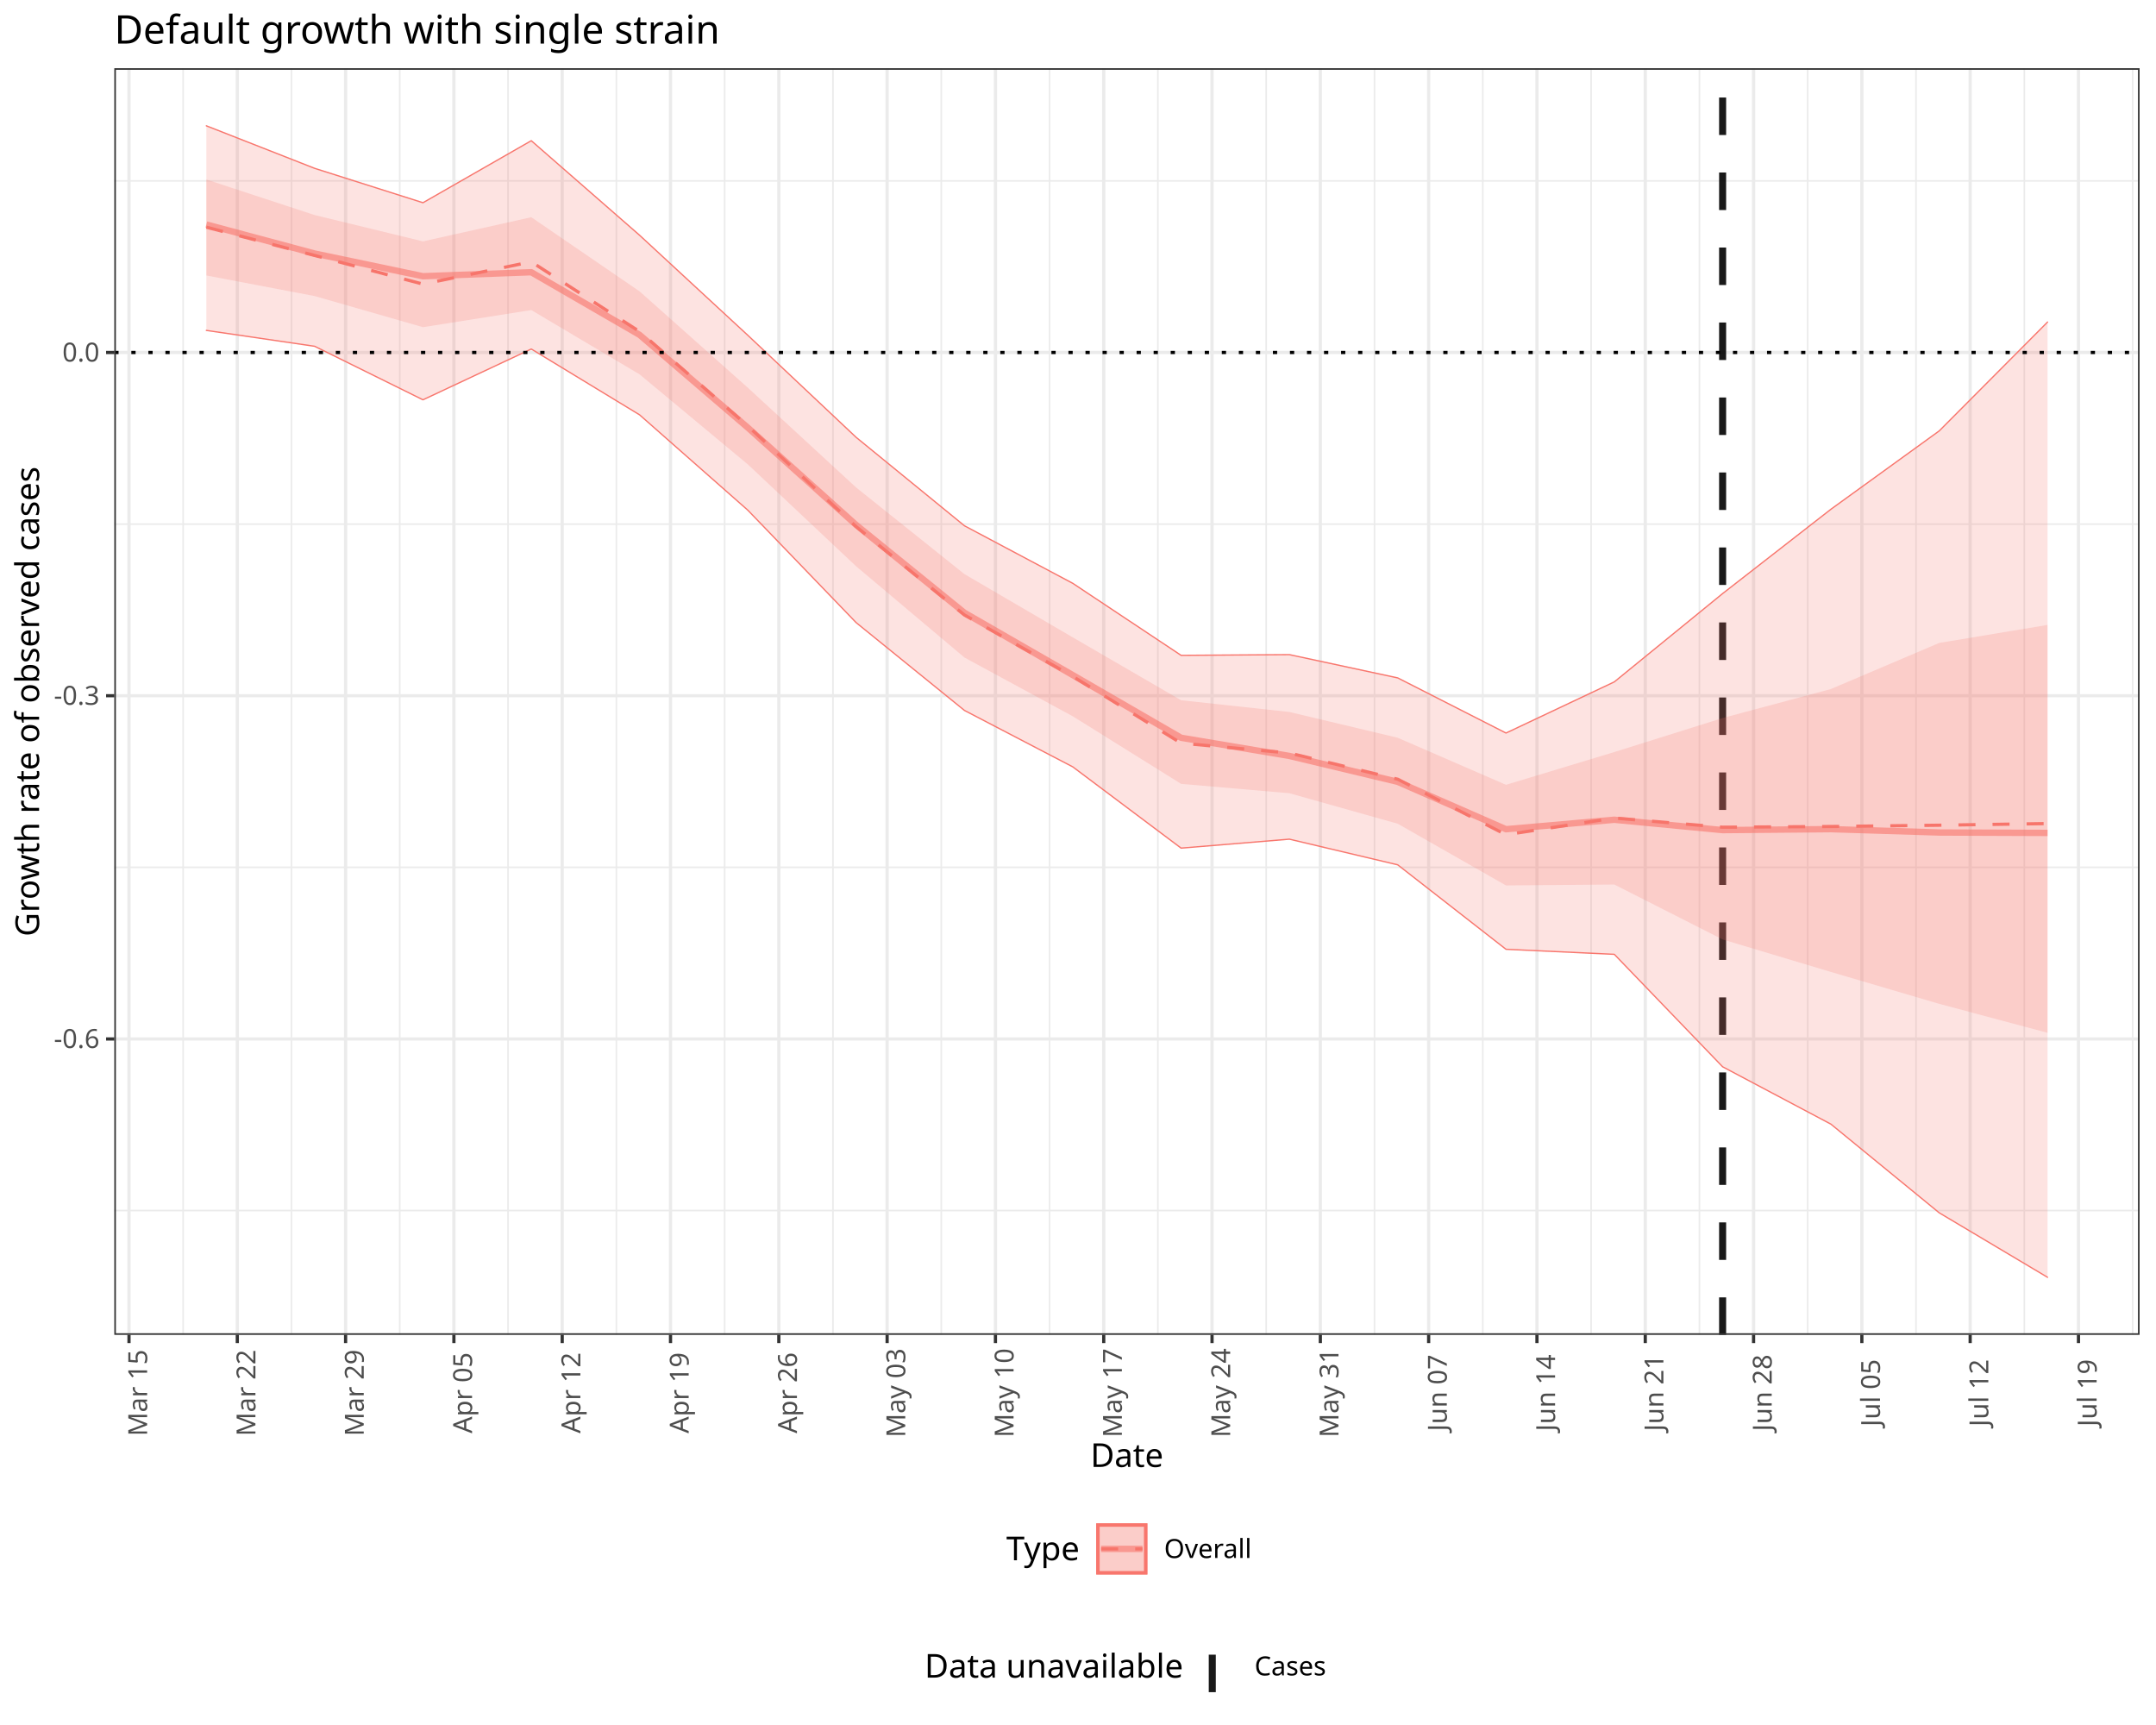
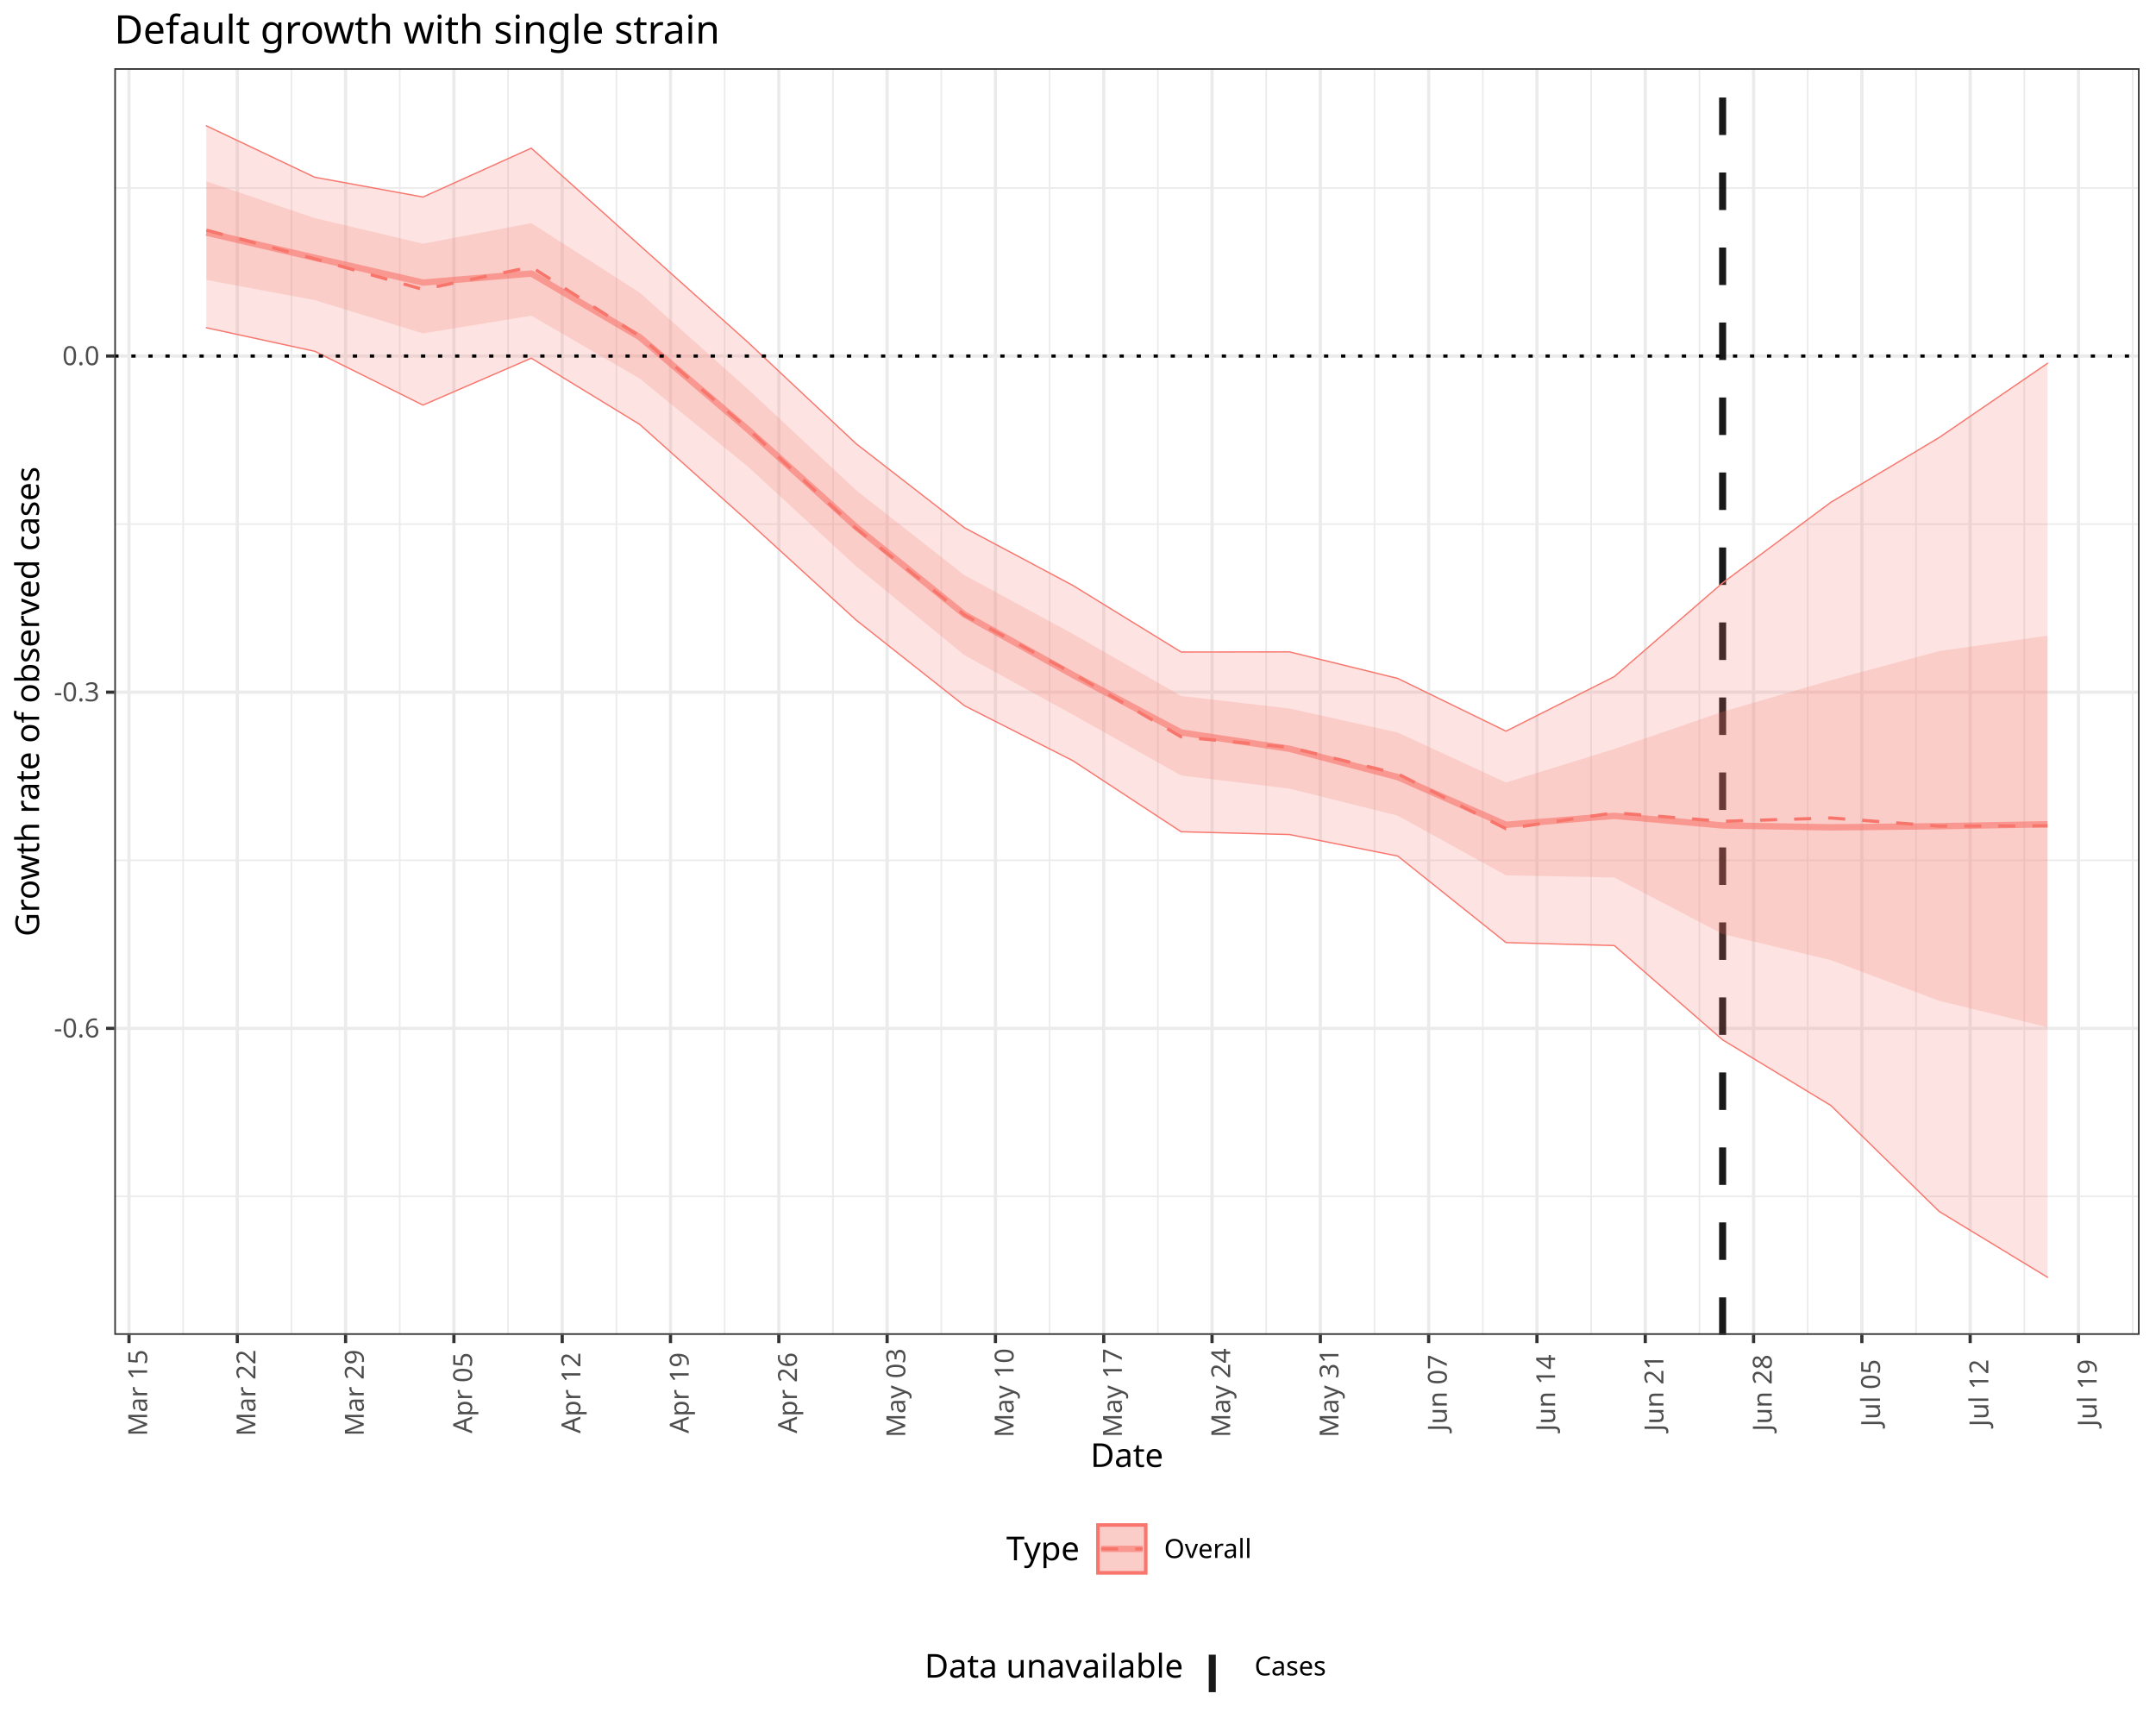
<svg xmlns="http://www.w3.org/2000/svg" class="svglite" data-engine-version="2.0" width="720.00pt" height="576.00pt" viewBox="0 0 720.00 576.00">
  <defs>
    <style type="text/css">
    .svglite line, .svglite polyline, .svglite polygon, .svglite path, .svglite rect, .svglite circle {
      fill: none;
      stroke: #000000;
      stroke-linecap: round;
      stroke-linejoin: round;
      stroke-miterlimit: 10.00;
    }
  </style>
  </defs>
  <rect width="100%" height="100%" style="stroke: none; fill: #FFFFFF;" />
  <defs>
    <clipPath id="cpMC4wMHw3MjAuMDB8MC4wMHw1NzYuMDA=">
      <rect x="0.00" y="0.00" width="720.00" height="576.00" />
    </clipPath>
  </defs>
  <g clip-path="url(#cpMC4wMHw3MjAuMDB8MC4wMHw1NzYuMDA=)">
    <rect x="0.00" y="0.00" width="720.00" height="576.00" style="stroke-width: 1.07; stroke: #FFFFFF; fill: #FFFFFF;" />
  </g>
  <defs>
    <clipPath id="cpMzguMTd8NzE0LjUyfDIyLjc4fDQ0NS43Mw==">
      <rect x="38.17" y="22.78" width="676.35" height="422.95" />
    </clipPath>
  </defs>
  <g clip-path="url(#cpMzguMTd8NzE0LjUyfDIyLjc4fDQ0NS43Mw==)">
    <rect x="38.17" y="22.78" width="676.35" height="422.95" style="stroke-width: 1.07; stroke: none; fill: #FFFFFF;" />
-     <polyline points="38.17,404.22 714.52,404.22 " style="stroke-width: 0.53; stroke: #EBEBEB; stroke-linecap: butt;" />
-     <polyline points="38.17,289.61 714.52,289.61 " style="stroke-width: 0.53; stroke: #EBEBEB; stroke-linecap: butt;" />
+     <polyline points="38.17,399.50 714.52,399.50 " style="stroke-width: 0.53; stroke: #EBEBEB; stroke-linecap: butt;" />
+     <polyline points="38.17,287.26 714.52,287.26 " style="stroke-width: 0.53; stroke: #EBEBEB; stroke-linecap: butt;" />
    <polyline points="38.17,175.01 714.52,175.01 " style="stroke-width: 0.53; stroke: #EBEBEB; stroke-linecap: butt;" />
-     <polyline points="38.17,60.40 714.52,60.40 " style="stroke-width: 0.53; stroke: #EBEBEB; stroke-linecap: butt;" />
+     <polyline points="38.17,62.77 714.52,62.77 " style="stroke-width: 0.53; stroke: #EBEBEB; stroke-linecap: butt;" />
    <polyline points="61.16,445.73 61.16,22.78 " style="stroke-width: 0.53; stroke: #EBEBEB; stroke-linecap: butt;" />
    <polyline points="97.33,445.73 97.33,22.78 " style="stroke-width: 0.53; stroke: #EBEBEB; stroke-linecap: butt;" />
    <polyline points="133.50,445.73 133.50,22.78 " style="stroke-width: 0.53; stroke: #EBEBEB; stroke-linecap: butt;" />
    <polyline points="169.67,445.73 169.67,22.78 " style="stroke-width: 0.53; stroke: #EBEBEB; stroke-linecap: butt;" />
    <polyline points="205.84,445.73 205.84,22.78 " style="stroke-width: 0.53; stroke: #EBEBEB; stroke-linecap: butt;" />
    <polyline points="242.00,445.73 242.00,22.78 " style="stroke-width: 0.53; stroke: #EBEBEB; stroke-linecap: butt;" />
    <polyline points="278.17,445.73 278.17,22.78 " style="stroke-width: 0.53; stroke: #EBEBEB; stroke-linecap: butt;" />
    <polyline points="314.34,445.73 314.34,22.78 " style="stroke-width: 0.53; stroke: #EBEBEB; stroke-linecap: butt;" />
    <polyline points="350.51,445.73 350.51,22.78 " style="stroke-width: 0.53; stroke: #EBEBEB; stroke-linecap: butt;" />
    <polyline points="386.68,445.73 386.68,22.78 " style="stroke-width: 0.53; stroke: #EBEBEB; stroke-linecap: butt;" />
    <polyline points="422.85,445.73 422.85,22.78 " style="stroke-width: 0.53; stroke: #EBEBEB; stroke-linecap: butt;" />
    <polyline points="459.02,445.73 459.02,22.78 " style="stroke-width: 0.53; stroke: #EBEBEB; stroke-linecap: butt;" />
    <polyline points="495.18,445.73 495.18,22.78 " style="stroke-width: 0.53; stroke: #EBEBEB; stroke-linecap: butt;" />
    <polyline points="531.35,445.73 531.35,22.78 " style="stroke-width: 0.53; stroke: #EBEBEB; stroke-linecap: butt;" />
    <polyline points="567.52,445.73 567.52,22.78 " style="stroke-width: 0.53; stroke: #EBEBEB; stroke-linecap: butt;" />
    <polyline points="603.69,445.73 603.69,22.78 " style="stroke-width: 0.53; stroke: #EBEBEB; stroke-linecap: butt;" />
    <polyline points="639.86,445.73 639.86,22.78 " style="stroke-width: 0.53; stroke: #EBEBEB; stroke-linecap: butt;" />
    <polyline points="676.03,445.73 676.03,22.78 " style="stroke-width: 0.53; stroke: #EBEBEB; stroke-linecap: butt;" />
    <polyline points="712.20,445.73 712.20,22.78 " style="stroke-width: 0.53; stroke: #EBEBEB; stroke-linecap: butt;" />
-     <polyline points="38.17,346.92 714.52,346.92 " style="stroke-width: 1.07; stroke: #EBEBEB; stroke-linecap: butt;" />
-     <polyline points="38.17,232.31 714.52,232.31 " style="stroke-width: 1.07; stroke: #EBEBEB; stroke-linecap: butt;" />
-     <polyline points="38.17,117.70 714.52,117.70 " style="stroke-width: 1.07; stroke: #EBEBEB; stroke-linecap: butt;" />
+     <polyline points="38.17,343.38 714.52,343.38 " style="stroke-width: 1.07; stroke: #EBEBEB; stroke-linecap: butt;" />
+     <polyline points="38.17,231.13 714.52,231.13 " style="stroke-width: 1.07; stroke: #EBEBEB; stroke-linecap: butt;" />
+     <polyline points="38.17,118.89 714.52,118.89 " style="stroke-width: 1.07; stroke: #EBEBEB; stroke-linecap: butt;" />
    <polyline points="43.08,445.73 43.08,22.78 " style="stroke-width: 1.07; stroke: #EBEBEB; stroke-linecap: butt;" />
    <polyline points="79.25,445.73 79.25,22.78 " style="stroke-width: 1.07; stroke: #EBEBEB; stroke-linecap: butt;" />
    <polyline points="115.41,445.73 115.41,22.78 " style="stroke-width: 1.07; stroke: #EBEBEB; stroke-linecap: butt;" />
    <polyline points="151.58,445.73 151.58,22.78 " style="stroke-width: 1.07; stroke: #EBEBEB; stroke-linecap: butt;" />
    <polyline points="187.75,445.73 187.75,22.78 " style="stroke-width: 1.07; stroke: #EBEBEB; stroke-linecap: butt;" />
    <polyline points="223.92,445.73 223.92,22.78 " style="stroke-width: 1.07; stroke: #EBEBEB; stroke-linecap: butt;" />
    <polyline points="260.09,445.73 260.09,22.78 " style="stroke-width: 1.07; stroke: #EBEBEB; stroke-linecap: butt;" />
    <polyline points="296.26,445.73 296.26,22.78 " style="stroke-width: 1.07; stroke: #EBEBEB; stroke-linecap: butt;" />
    <polyline points="332.43,445.73 332.43,22.78 " style="stroke-width: 1.07; stroke: #EBEBEB; stroke-linecap: butt;" />
    <polyline points="368.59,445.73 368.59,22.78 " style="stroke-width: 1.07; stroke: #EBEBEB; stroke-linecap: butt;" />
    <polyline points="404.76,445.73 404.76,22.78 " style="stroke-width: 1.07; stroke: #EBEBEB; stroke-linecap: butt;" />
    <polyline points="440.93,445.73 440.93,22.78 " style="stroke-width: 1.07; stroke: #EBEBEB; stroke-linecap: butt;" />
    <polyline points="477.10,445.73 477.10,22.78 " style="stroke-width: 1.07; stroke: #EBEBEB; stroke-linecap: butt;" />
    <polyline points="513.27,445.73 513.27,22.78 " style="stroke-width: 1.07; stroke: #EBEBEB; stroke-linecap: butt;" />
    <polyline points="549.44,445.73 549.44,22.78 " style="stroke-width: 1.07; stroke: #EBEBEB; stroke-linecap: butt;" />
    <polyline points="585.61,445.73 585.61,22.78 " style="stroke-width: 1.07; stroke: #EBEBEB; stroke-linecap: butt;" />
    <polyline points="621.77,445.73 621.77,22.78 " style="stroke-width: 1.07; stroke: #EBEBEB; stroke-linecap: butt;" />
    <polyline points="657.94,445.73 657.94,22.78 " style="stroke-width: 1.07; stroke: #EBEBEB; stroke-linecap: butt;" />
    <polyline points="694.11,445.73 694.11,22.78 " style="stroke-width: 1.07; stroke: #EBEBEB; stroke-linecap: butt;" />
    <line x1="575.27" y1="445.73" x2="575.27" y2="22.78" style="stroke-width: 2.35; stroke: #000000; stroke-opacity: 0.90; stroke-dasharray: 12.52,12.52; stroke-linecap: butt;" />
-     <polyline points="68.91,74.97 105.08,84.66 141.25,92.24 177.42,90.90 213.59,111.82 249.75,142.81 285.92,175.29 322.09,204.62 358.26,225.43 394.43,246.35 430.60,252.42 466.77,261.06 502.93,276.89 539.10,273.72 575.27,277.18 611.44,276.86 647.61,277.98 683.78,278.12 " style="stroke-width: 2.13; stroke: #F8766D; stroke-opacity: 0.60; stroke-linecap: butt;" />
-     <polyline points="68.91,75.86 105.08,85.30 141.25,94.87 177.42,87.42 213.59,110.72 249.75,142.26 285.92,175.86 322.09,205.36 358.26,225.87 394.43,248.15 430.60,251.45 466.77,260.19 502.93,278.72 539.10,273.15 575.27,276.22 611.44,275.98 647.61,275.55 683.78,275.00 " style="stroke-width: 1.07; stroke: #F8766D; stroke-dasharray: 5.69,5.69; stroke-linecap: butt;" />
-     <polygon points="68.91,42.01 105.08,56.21 141.25,67.69 177.42,46.98 213.59,78.55 249.75,111.97 285.92,146.04 322.09,175.57 358.26,194.78 394.43,218.83 430.60,218.59 466.77,226.36 502.93,244.77 539.10,227.69 575.27,198.20 611.44,170.04 647.61,143.88 683.78,107.54 683.78,426.51 647.61,404.98 611.44,375.37 575.27,356.21 539.10,318.66 502.93,316.98 466.77,288.78 430.60,280.21 394.43,283.20 358.26,256.07 322.09,237.23 285.92,207.91 249.75,170.37 213.59,138.52 177.42,116.54 141.25,133.50 105.08,115.63 68.91,110.33 " style="stroke-width: 0.00; stroke: none; fill: #F8766D; fill-opacity: 0.20;" />
-     <polyline points="68.91,42.01 105.08,56.21 141.25,67.69 177.42,46.98 213.59,78.55 249.75,111.97 285.92,146.04 322.09,175.57 358.26,194.78 394.43,218.83 430.60,218.59 466.77,226.36 502.93,244.77 539.10,227.69 575.27,198.20 611.44,170.04 647.61,143.88 683.78,107.54 " style="stroke-width: 0.43; stroke: #F8766D;" />
-     <polyline points="683.78,426.51 647.61,404.98 611.44,375.37 575.27,356.21 539.10,318.66 502.93,316.98 466.77,288.78 430.60,280.21 394.43,283.20 358.26,256.07 322.09,237.23 285.92,207.91 249.75,170.37 213.59,138.52 177.42,116.54 141.25,133.50 105.08,115.63 68.91,110.33 " style="stroke-width: 0.43; stroke: #F8766D;" />
-     <polygon points="68.91,59.94 105.08,71.81 141.25,80.60 177.42,72.53 213.59,97.29 249.75,129.47 285.92,162.79 322.09,191.71 358.26,212.83 394.43,233.82 430.60,237.74 466.77,246.35 502.93,262.06 539.10,251.12 575.27,239.76 611.44,230.07 647.61,214.68 683.78,208.67 683.78,344.86 647.61,335.20 611.44,324.55 575.27,313.70 539.10,295.35 502.93,295.66 466.77,275.05 430.60,264.87 394.43,261.74 358.26,239.18 322.09,219.56 285.92,189.10 249.75,155.07 213.59,125.00 177.42,103.53 141.25,109.25 105.08,98.86 68.91,91.98 " style="stroke-width: 0.00; stroke: none; fill: #F8766D; fill-opacity: 0.20;" />
-     <polyline points="68.91,59.94 105.08,71.81 141.25,80.60 177.42,72.53 213.59,97.29 249.75,129.47 285.92,162.79 322.09,191.71 358.26,212.83 394.43,233.82 430.60,237.74 466.77,246.35 502.93,262.06 539.10,251.12 575.27,239.76 611.44,230.07 647.61,214.68 683.78,208.67 " style="stroke-width: 1.07; stroke: none;" />
-     <polyline points="683.78,344.86 647.61,335.20 611.44,324.55 575.27,313.70 539.10,295.35 502.93,295.66 466.77,275.05 430.60,264.87 394.43,261.74 358.26,239.18 322.09,219.56 285.92,189.10 249.75,155.07 213.59,125.00 177.42,103.53 141.25,109.25 105.08,98.86 68.91,91.98 " style="stroke-width: 1.07; stroke: none;" />
-     <line x1="38.17" y1="117.70" x2="714.52" y2="117.70" style="stroke-width: 1.07; stroke-dasharray: 1.42,4.27; stroke-linecap: butt;" />
+     <polyline points="68.91,77.68 105.08,86.06 141.25,94.36 177.42,91.33 213.59,112.54 249.75,143.40 285.92,175.99 322.09,205.21 358.26,225.35 394.43,244.59 430.60,250.03 466.77,259.48 502.93,275.40 539.10,272.42 575.27,275.63 611.44,276.26 647.61,275.89 683.78,275.22 " style="stroke-width: 2.13; stroke: #F8766D; stroke-opacity: 0.60; stroke-linecap: butt;" />
+     <polyline points="68.91,76.86 105.08,86.42 141.25,96.64 177.42,89.13 213.59,112.26 249.75,143.19 285.92,176.46 322.09,205.35 358.26,224.87 394.43,246.04 430.60,249.55 466.77,258.40 502.93,276.73 539.10,271.41 575.27,274.26 611.44,273.13 647.61,275.85 683.78,275.75 " style="stroke-width: 1.07; stroke: #F8766D; stroke-dasharray: 5.69,5.69; stroke-linecap: butt;" />
+     <polygon points="68.91,42.01 105.08,59.17 141.25,65.79 177.42,49.47 213.59,81.89 249.75,114.27 285.92,148.18 322.09,176.23 358.26,195.47 394.43,217.72 430.60,217.67 466.77,226.53 502.93,244.15 539.10,225.93 575.27,194.63 611.44,167.70 647.61,146.08 683.78,121.31 683.78,426.51 647.61,404.54 611.44,369.16 575.27,347.22 539.10,315.73 502.93,314.74 466.77,285.84 430.60,278.66 394.43,277.73 358.26,254.00 322.09,235.66 285.92,207.07 249.75,174.02 213.59,141.69 177.42,119.60 141.25,135.27 105.08,117.29 68.91,109.44 " style="stroke-width: 0.00; stroke: none; fill: #F8766D; fill-opacity: 0.20;" />
+     <polyline points="68.91,42.01 105.08,59.17 141.25,65.79 177.42,49.47 213.59,81.89 249.75,114.27 285.92,148.18 322.09,176.23 358.26,195.47 394.43,217.72 430.60,217.67 466.77,226.53 502.93,244.15 539.10,225.93 575.27,194.63 611.44,167.70 647.61,146.08 683.78,121.31 " style="stroke-width: 0.43; stroke: #F8766D;" />
+     <polyline points="683.78,426.51 647.61,404.54 611.44,369.16 575.27,347.22 539.10,315.73 502.93,314.74 466.77,285.84 430.60,278.66 394.43,277.73 358.26,254.00 322.09,235.66 285.92,207.07 249.75,174.02 213.59,141.69 177.42,119.60 141.25,135.27 105.08,117.29 68.91,109.44 " style="stroke-width: 0.43; stroke: #F8766D;" />
+     <polygon points="68.91,60.55 105.08,72.82 141.25,81.39 177.42,74.50 213.59,97.69 249.75,129.93 285.92,163.71 322.09,192.08 358.26,211.65 394.43,232.40 430.60,236.58 466.77,244.60 502.93,261.30 539.10,250.09 575.27,237.66 611.44,227.13 647.61,217.39 683.78,212.27 683.78,342.99 647.61,334.19 611.44,320.60 575.27,311.88 539.10,293.00 502.93,292.29 466.77,272.35 430.60,263.33 394.43,258.94 358.26,238.62 322.09,218.79 285.92,189.12 249.75,155.80 213.59,126.37 177.42,105.40 141.25,111.33 105.08,100.20 68.91,93.47 " style="stroke-width: 0.00; stroke: none; fill: #F8766D; fill-opacity: 0.20;" />
+     <polyline points="68.91,60.55 105.08,72.82 141.25,81.39 177.42,74.50 213.59,97.69 249.75,129.93 285.92,163.71 322.09,192.08 358.26,211.65 394.43,232.40 430.60,236.58 466.77,244.60 502.93,261.30 539.10,250.09 575.27,237.66 611.44,227.13 647.61,217.39 683.78,212.27 " style="stroke-width: 1.07; stroke: none;" />
+     <polyline points="683.78,342.99 647.61,334.19 611.44,320.60 575.27,311.88 539.10,293.00 502.93,292.29 466.77,272.35 430.60,263.33 394.43,258.94 358.26,238.62 322.09,218.79 285.92,189.12 249.75,155.80 213.59,126.37 177.42,105.40 141.25,111.33 105.08,100.20 68.91,93.47 " style="stroke-width: 1.07; stroke: none;" />
+     <line x1="38.17" y1="118.89" x2="714.52" y2="118.89" style="stroke-width: 1.07; stroke-dasharray: 1.42,4.27; stroke-linecap: butt;" />
    <rect x="38.17" y="22.78" width="676.35" height="422.95" style="stroke-width: 1.07; stroke: #333333;" />
  </g>
  <g clip-path="url(#cpMC4wMHw3MjAuMDB8MC4wMHw1NzYuMDA=)">
-     <text x="33.24" y="349.94" text-anchor="end" style="font-size: 8.80px; fill: #4D4D4D; font-family: sans;" textLength="15.16px" lengthAdjust="spacingAndGlyphs">-0.6</text>
-     <text x="33.24" y="235.34" text-anchor="end" style="font-size: 8.80px; fill: #4D4D4D; font-family: sans;" textLength="15.16px" lengthAdjust="spacingAndGlyphs">-0.3</text>
-     <text x="33.24" y="120.73" text-anchor="end" style="font-size: 8.80px; fill: #4D4D4D; font-family: sans;" textLength="12.23px" lengthAdjust="spacingAndGlyphs">0.0</text>
-     <polyline points="35.43,346.92 38.17,346.92 " style="stroke-width: 1.07; stroke: #333333; stroke-linecap: butt;" />
-     <polyline points="35.43,232.31 38.17,232.31 " style="stroke-width: 1.07; stroke: #333333; stroke-linecap: butt;" />
-     <polyline points="35.43,117.70 38.17,117.70 " style="stroke-width: 1.07; stroke: #333333; stroke-linecap: butt;" />
+     <text x="33.24" y="346.41" text-anchor="end" style="font-size: 8.80px; fill: #4D4D4D; font-family: sans;" textLength="15.16px" lengthAdjust="spacingAndGlyphs">-0.6</text>
+     <text x="33.24" y="234.16" text-anchor="end" style="font-size: 8.80px; fill: #4D4D4D; font-family: sans;" textLength="15.16px" lengthAdjust="spacingAndGlyphs">-0.3</text>
+     <text x="33.24" y="121.92" text-anchor="end" style="font-size: 8.80px; fill: #4D4D4D; font-family: sans;" textLength="12.23px" lengthAdjust="spacingAndGlyphs">0.0</text>
+     <polyline points="35.43,343.38 38.17,343.38 " style="stroke-width: 1.07; stroke: #333333; stroke-linecap: butt;" />
+     <polyline points="35.43,231.13 38.17,231.13 " style="stroke-width: 1.07; stroke: #333333; stroke-linecap: butt;" />
+     <polyline points="35.43,118.89 38.17,118.89 " style="stroke-width: 1.07; stroke: #333333; stroke-linecap: butt;" />
    <polyline points="43.08,448.47 43.08,445.73 " style="stroke-width: 1.07; stroke: #333333; stroke-linecap: butt;" />
    <polyline points="79.25,448.47 79.25,445.73 " style="stroke-width: 1.07; stroke: #333333; stroke-linecap: butt;" />
    <polyline points="115.41,448.47 115.41,445.73 " style="stroke-width: 1.07; stroke: #333333; stroke-linecap: butt;" />
    <polyline points="151.58,448.47 151.58,445.73 " style="stroke-width: 1.07; stroke: #333333; stroke-linecap: butt;" />
    <polyline points="187.75,448.47 187.75,445.73 " style="stroke-width: 1.07; stroke: #333333; stroke-linecap: butt;" />
    <polyline points="223.92,448.47 223.92,445.73 " style="stroke-width: 1.07; stroke: #333333; stroke-linecap: butt;" />
    <polyline points="260.09,448.47 260.09,445.73 " style="stroke-width: 1.07; stroke: #333333; stroke-linecap: butt;" />
    <polyline points="296.26,448.47 296.26,445.73 " style="stroke-width: 1.07; stroke: #333333; stroke-linecap: butt;" />
    <polyline points="332.43,448.47 332.43,445.73 " style="stroke-width: 1.07; stroke: #333333; stroke-linecap: butt;" />
    <polyline points="368.59,448.47 368.59,445.73 " style="stroke-width: 1.07; stroke: #333333; stroke-linecap: butt;" />
    <polyline points="404.76,448.47 404.76,445.73 " style="stroke-width: 1.07; stroke: #333333; stroke-linecap: butt;" />
    <polyline points="440.93,448.47 440.93,445.73 " style="stroke-width: 1.07; stroke: #333333; stroke-linecap: butt;" />
    <polyline points="477.10,448.47 477.10,445.73 " style="stroke-width: 1.07; stroke: #333333; stroke-linecap: butt;" />
    <polyline points="513.27,448.47 513.27,445.73 " style="stroke-width: 1.07; stroke: #333333; stroke-linecap: butt;" />
    <polyline points="549.44,448.47 549.44,445.73 " style="stroke-width: 1.07; stroke: #333333; stroke-linecap: butt;" />
    <polyline points="585.61,448.47 585.61,445.73 " style="stroke-width: 1.07; stroke: #333333; stroke-linecap: butt;" />
    <polyline points="621.77,448.47 621.77,445.73 " style="stroke-width: 1.07; stroke: #333333; stroke-linecap: butt;" />
    <polyline points="657.94,448.47 657.94,445.73 " style="stroke-width: 1.07; stroke: #333333; stroke-linecap: butt;" />
    <polyline points="694.11,448.47 694.11,445.73 " style="stroke-width: 1.07; stroke: #333333; stroke-linecap: butt;" />
    <text transform="translate(49.13,465.10) rotate(-90)" text-anchor="middle" style="font-size: 8.80px; fill: #4D4D4D; font-family: sans;" textLength="27.39px" lengthAdjust="spacingAndGlyphs">Mar 15</text>
    <text transform="translate(85.30,465.10) rotate(-90)" text-anchor="middle" style="font-size: 8.80px; fill: #4D4D4D; font-family: sans;" textLength="27.39px" lengthAdjust="spacingAndGlyphs">Mar 22</text>
    <text transform="translate(121.47,465.10) rotate(-90)" text-anchor="middle" style="font-size: 8.80px; fill: #4D4D4D; font-family: sans;" textLength="27.39px" lengthAdjust="spacingAndGlyphs">Mar 29</text>
    <text transform="translate(157.64,465.10) rotate(-90)" text-anchor="middle" style="font-size: 8.80px; fill: #4D4D4D; font-family: sans;" textLength="25.93px" lengthAdjust="spacingAndGlyphs">Apr 05</text>
    <text transform="translate(193.81,465.10) rotate(-90)" text-anchor="middle" style="font-size: 8.80px; fill: #4D4D4D; font-family: sans;" textLength="25.93px" lengthAdjust="spacingAndGlyphs">Apr 12</text>
    <text transform="translate(229.98,465.10) rotate(-90)" text-anchor="middle" style="font-size: 8.80px; fill: #4D4D4D; font-family: sans;" textLength="25.93px" lengthAdjust="spacingAndGlyphs">Apr 19</text>
    <text transform="translate(266.14,465.10) rotate(-90)" text-anchor="middle" style="font-size: 8.80px; fill: #4D4D4D; font-family: sans;" textLength="25.93px" lengthAdjust="spacingAndGlyphs">Apr 26</text>
    <text transform="translate(302.31,465.10) rotate(-90)" text-anchor="middle" style="font-size: 8.80px; fill: #4D4D4D; font-family: sans;" textLength="28.87px" lengthAdjust="spacingAndGlyphs">May 03</text>
    <text transform="translate(338.48,465.10) rotate(-90)" text-anchor="middle" style="font-size: 8.80px; fill: #4D4D4D; font-family: sans;" textLength="28.87px" lengthAdjust="spacingAndGlyphs">May 10</text>
    <text transform="translate(374.65,465.10) rotate(-90)" text-anchor="middle" style="font-size: 8.80px; fill: #4D4D4D; font-family: sans;" textLength="28.87px" lengthAdjust="spacingAndGlyphs">May 17</text>
    <text transform="translate(410.82,465.10) rotate(-90)" text-anchor="middle" style="font-size: 8.80px; fill: #4D4D4D; font-family: sans;" textLength="28.87px" lengthAdjust="spacingAndGlyphs">May 24</text>
    <text transform="translate(446.99,465.10) rotate(-90)" text-anchor="middle" style="font-size: 8.80px; fill: #4D4D4D; font-family: sans;" textLength="28.87px" lengthAdjust="spacingAndGlyphs">May 31</text>
    <text transform="translate(483.16,465.10) rotate(-90)" text-anchor="middle" style="font-size: 8.80px; fill: #4D4D4D; font-family: sans;" textLength="26.43px" lengthAdjust="spacingAndGlyphs">Jun 07</text>
    <text transform="translate(519.32,465.10) rotate(-90)" text-anchor="middle" style="font-size: 8.80px; fill: #4D4D4D; font-family: sans;" textLength="26.43px" lengthAdjust="spacingAndGlyphs">Jun 14</text>
    <text transform="translate(555.49,465.10) rotate(-90)" text-anchor="middle" style="font-size: 8.80px; fill: #4D4D4D; font-family: sans;" textLength="26.43px" lengthAdjust="spacingAndGlyphs">Jun 21</text>
    <text transform="translate(591.66,465.10) rotate(-90)" text-anchor="middle" style="font-size: 8.80px; fill: #4D4D4D; font-family: sans;" textLength="26.43px" lengthAdjust="spacingAndGlyphs">Jun 28</text>
    <text transform="translate(627.83,465.10) rotate(-90)" text-anchor="middle" style="font-size: 8.80px; fill: #4D4D4D; font-family: sans;" textLength="23.49px" lengthAdjust="spacingAndGlyphs">Jul 05</text>
    <text transform="translate(664.00,465.10) rotate(-90)" text-anchor="middle" style="font-size: 8.80px; fill: #4D4D4D; font-family: sans;" textLength="23.49px" lengthAdjust="spacingAndGlyphs">Jul 12</text>
    <text transform="translate(700.17,465.10) rotate(-90)" text-anchor="middle" style="font-size: 8.80px; fill: #4D4D4D; font-family: sans;" textLength="23.49px" lengthAdjust="spacingAndGlyphs">Jul 19</text>
    <text x="376.34" y="489.84" text-anchor="middle" style="font-size: 11.00px; font-family: sans;" textLength="23.24px" lengthAdjust="spacingAndGlyphs">Date</text>
    <text transform="translate(13.05,234.26) rotate(-90)" text-anchor="middle" style="font-size: 11.00px; font-family: sans;" textLength="149.83px" lengthAdjust="spacingAndGlyphs">Growth rate of observed cases</text>
    <rect x="330.58" y="503.08" width="91.54" height="28.24" style="stroke-width: 1.07; stroke: none; fill: #FFFFFF;" />
    <text x="336.06" y="520.99" style="font-size: 11.00px; font-family: sans;" textLength="24.46px" lengthAdjust="spacingAndGlyphs">Type</text>
    <rect x="366.00" y="508.56" width="17.28" height="17.28" style="stroke-width: 1.07; stroke: none; fill: #FFFFFF;" />
    <line x1="367.72" y1="517.20" x2="381.55" y2="517.20" style="stroke-width: 2.13; stroke: #F8766D; stroke-opacity: 0.60; stroke-linecap: butt;" />
    <line x1="367.72" y1="517.20" x2="381.55" y2="517.20" style="stroke-width: 1.07; stroke: #F8766D; stroke-dasharray: 5.69,5.69; stroke-linecap: butt;" />
    <rect x="366.28" y="508.85" width="16.71" height="16.71" style="stroke-width: 0.43; stroke: #F8766D; stroke-linecap: square; stroke-linejoin: miter; fill: #F8766D; fill-opacity: 0.20;" />
    <rect x="366.70" y="509.27" width="15.86" height="15.86" style="stroke-width: 1.07; stroke: #F8766D; stroke-linecap: square; stroke-linejoin: miter; fill: #F8766D; fill-opacity: 0.20;" />
    <text x="388.75" y="520.23" style="font-size: 8.80px; font-family: sans;" textLength="27.88px" lengthAdjust="spacingAndGlyphs">Overall</text>
    <rect x="303.29" y="542.28" width="146.10" height="28.24" style="stroke-width: 1.07; stroke: none; fill: #FFFFFF;" />
    <text x="308.77" y="560.19" style="font-size: 11.00px; font-family: sans;" textLength="81.95px" lengthAdjust="spacingAndGlyphs">Data unavailable</text>
    <rect x="396.20" y="547.76" width="17.28" height="17.28" style="stroke-width: 1.07; stroke: none; fill: #FFFFFF;" />
    <line x1="404.84" y1="565.04" x2="404.84" y2="547.76" style="stroke-width: 2.35; stroke: #000000; stroke-opacity: 0.90; stroke-dasharray: 12.52,12.52; stroke-linecap: butt;" />
    <text x="418.96" y="559.43" style="font-size: 8.80px; font-family: sans;" textLength="24.95px" lengthAdjust="spacingAndGlyphs">Cases</text>
    <text x="38.17" y="14.56" style="font-size: 13.20px; font-family: sans;" textLength="186.37px" lengthAdjust="spacingAndGlyphs">Default growth with single strain</text>
  </g>
</svg>
